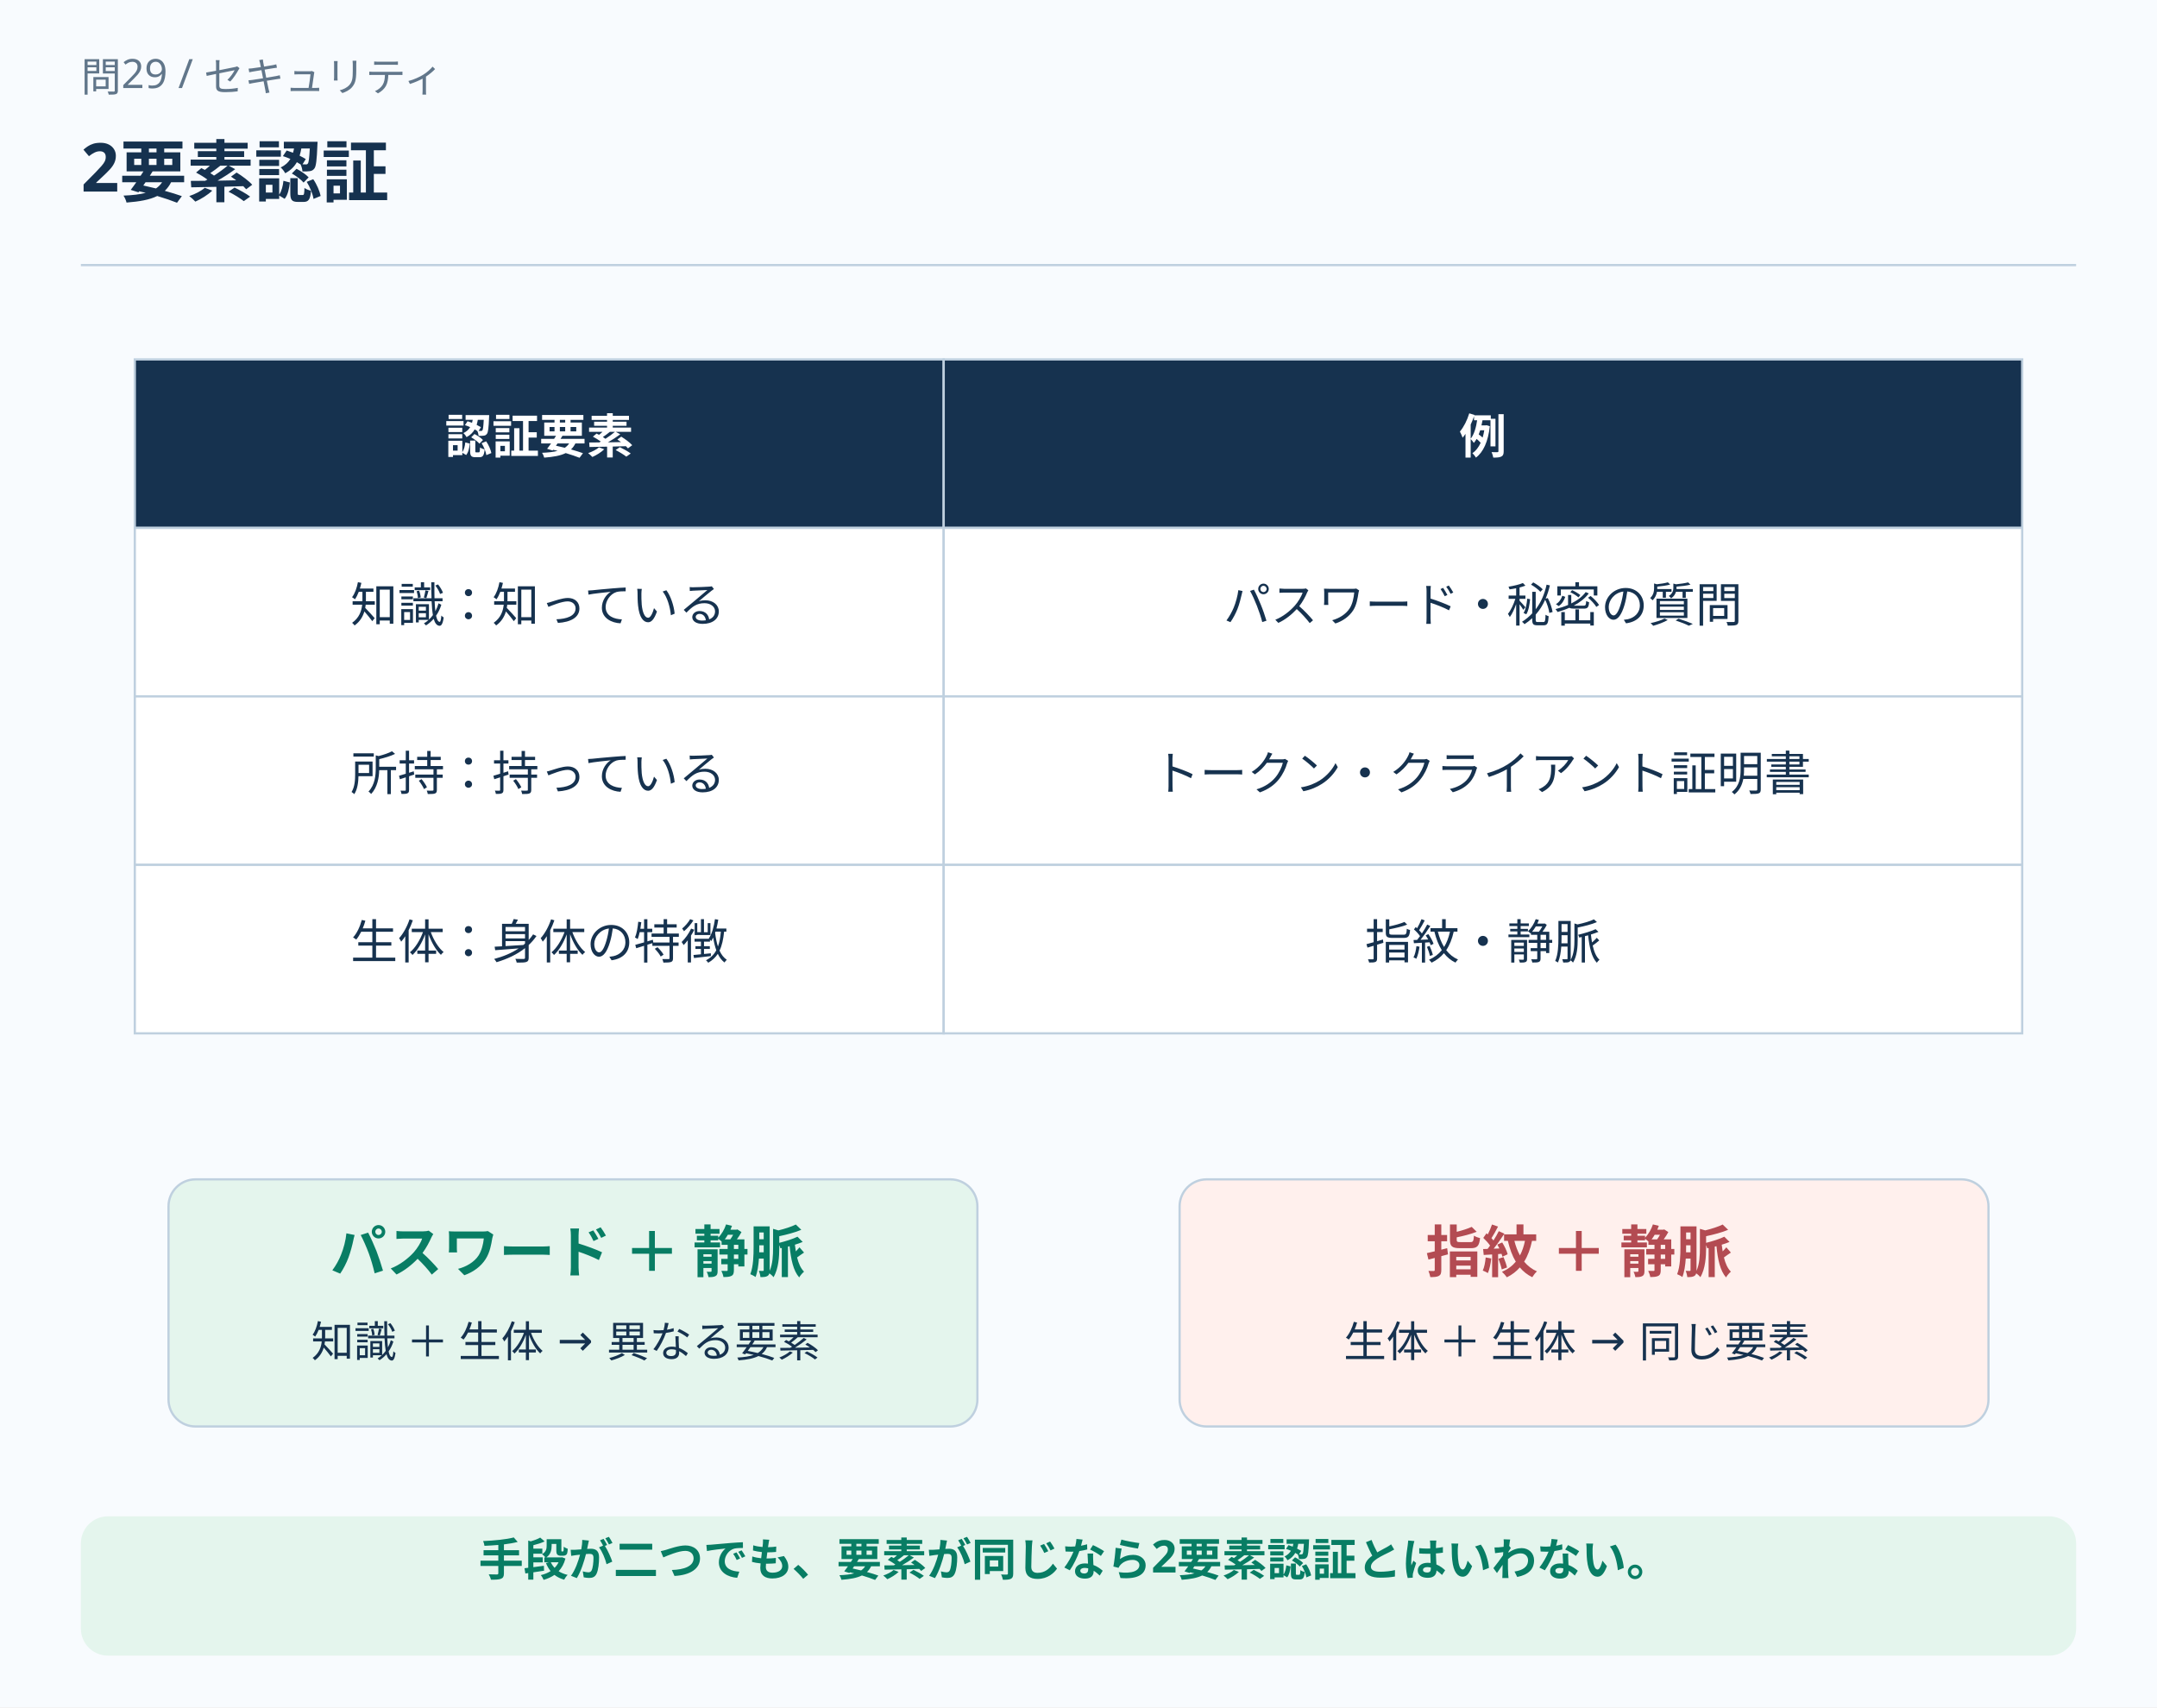
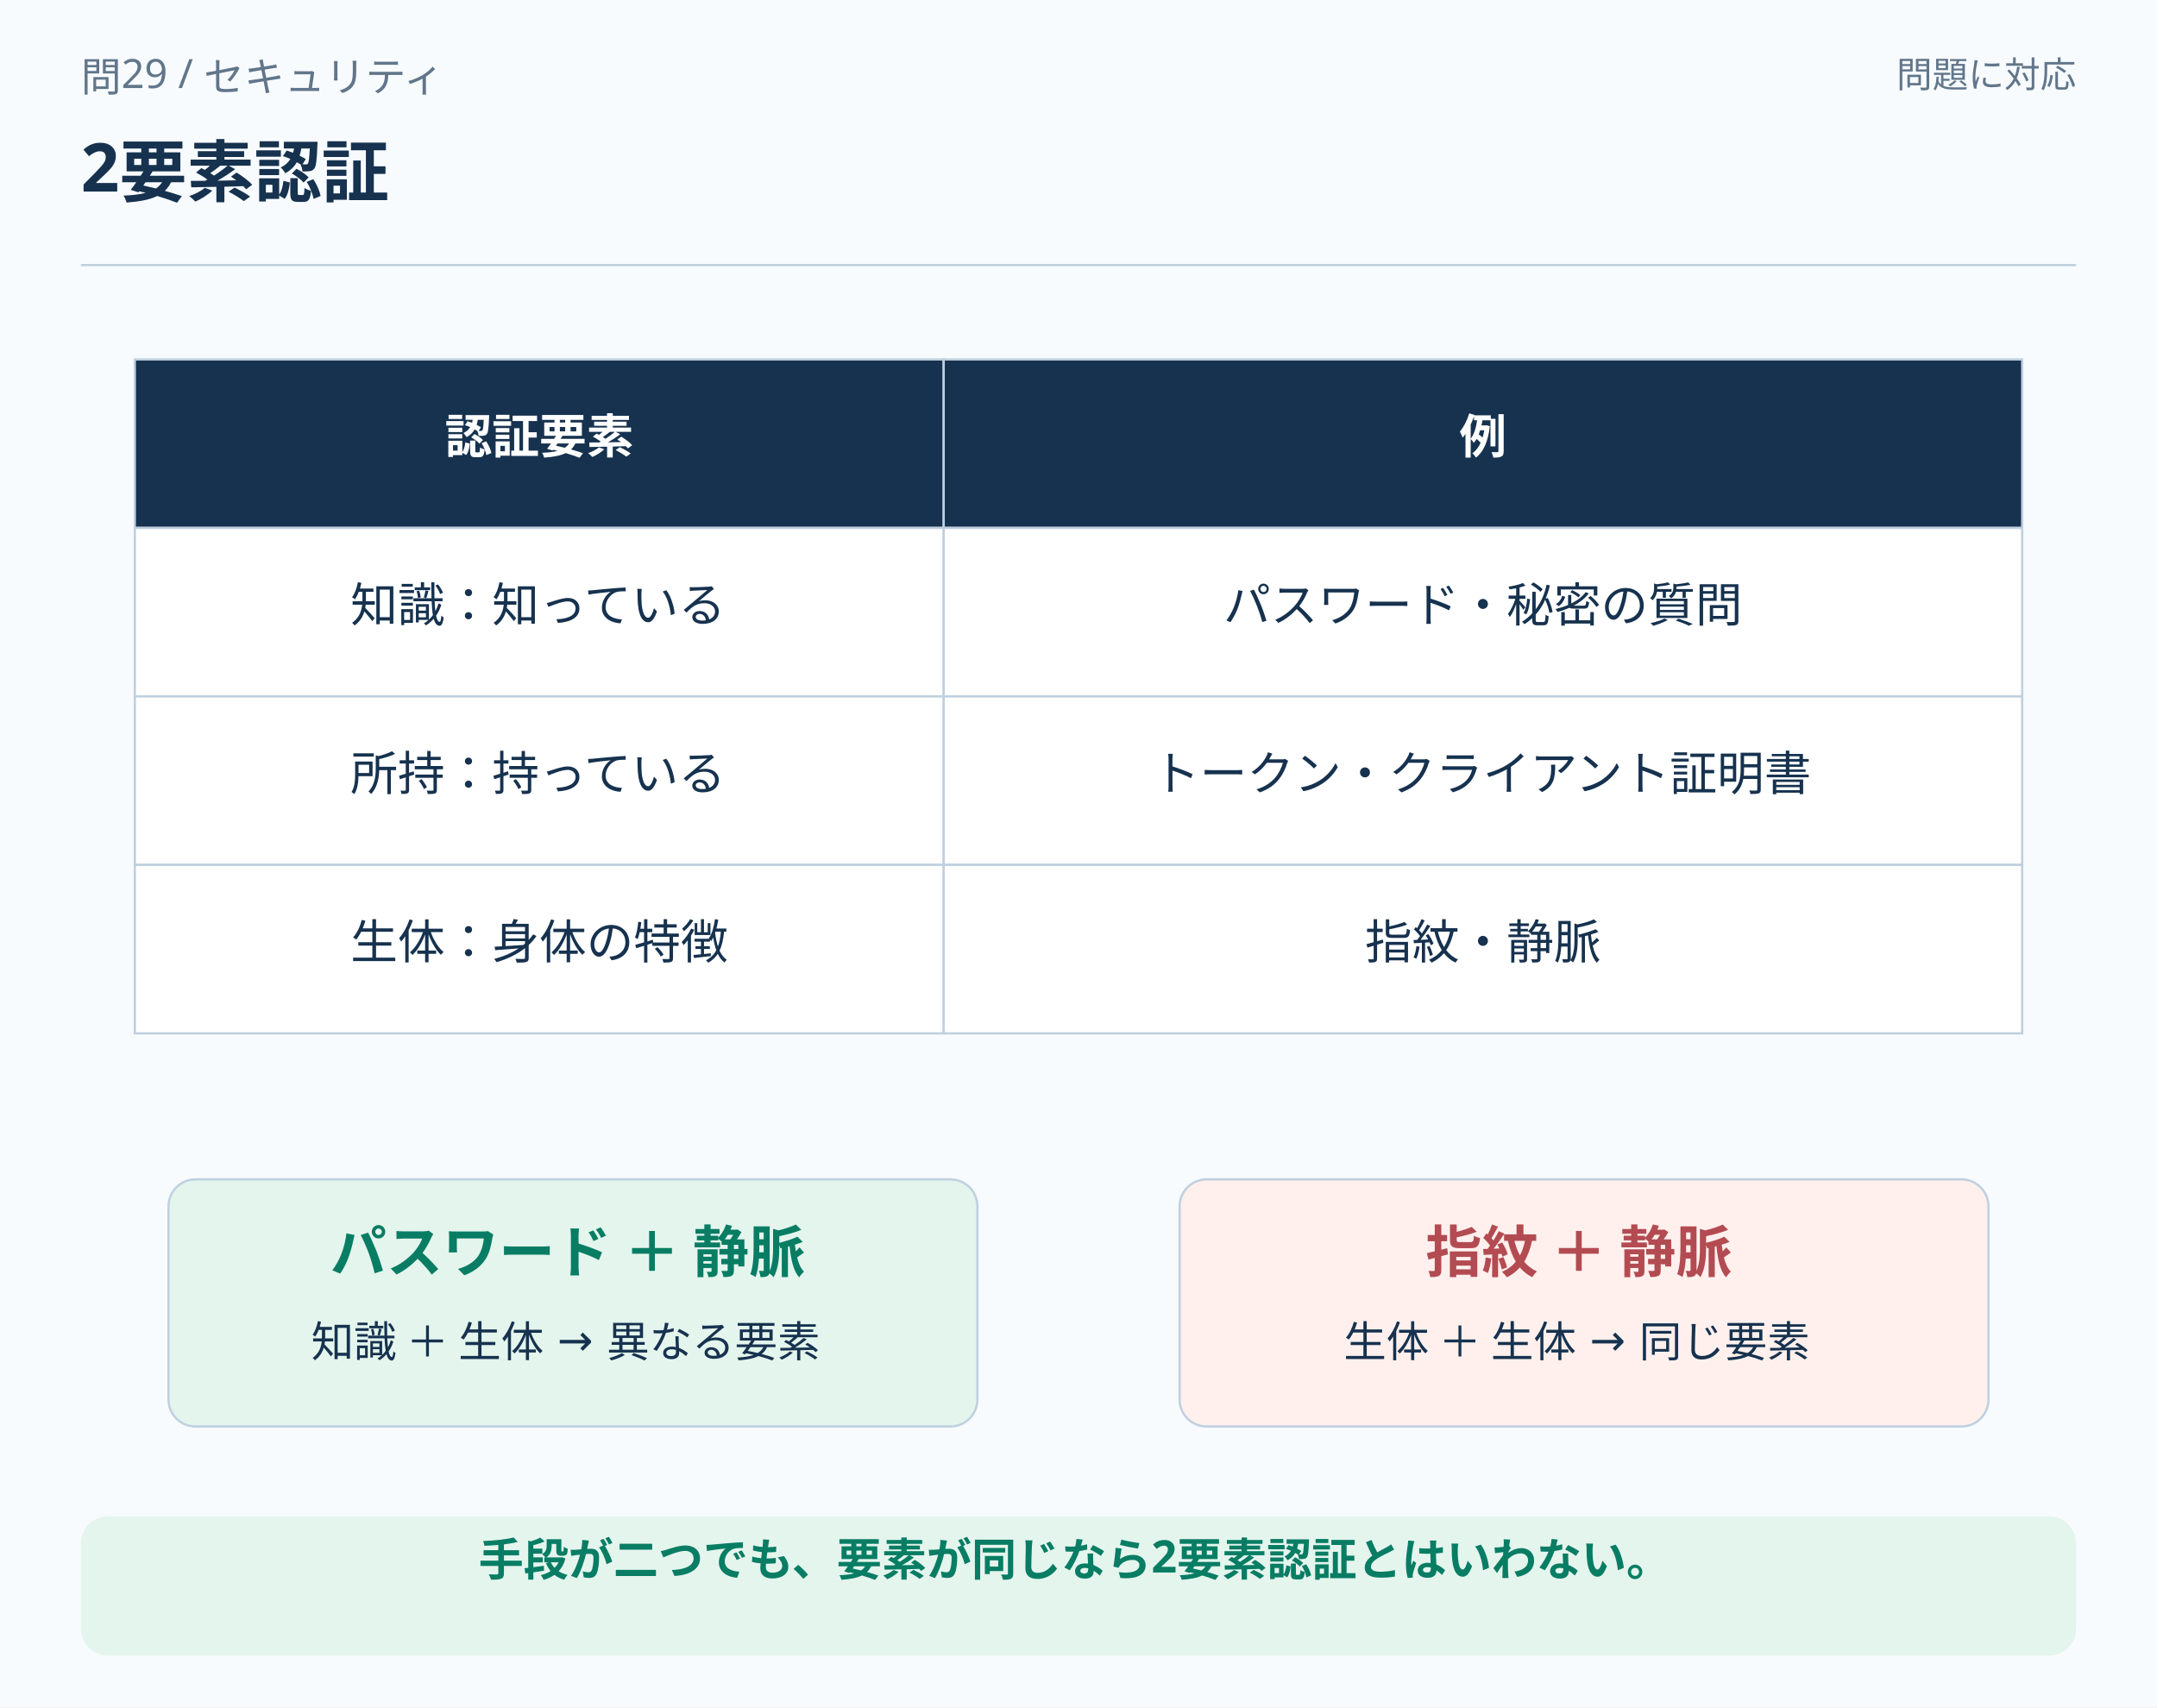
<svg xmlns="http://www.w3.org/2000/svg" viewBox="0 0 960 760" role="img" aria-labelledby="title29 desc29">
  <g font-family="Meiryo,Yu Gothic,sans-serif">
    <rect x="0" y="0" width="960" height="760" rx="0" fill="#f8fbfe" stroke="none" />
    <text x="36.00" y="25" font-size="18" fill="#61768a" font-weight="400" dominant-baseline="text-before-edge">問29  /  セキュリティ</text>
    <text x="36.00" y="62" font-size="30" fill="#16324f" font-weight="700" dominant-baseline="text-before-edge">2要素認証</text>
    <line x1="36" y1="118" x2="924" y2="118" stroke="#bfd0df" stroke-width="1" />
    <rect x="60" y="160" width="360" height="75" rx="0" fill="#16324f" stroke="#bfd0df" />
    <text x="198.00" y="183.5" font-size="21" fill="white" font-weight="700" dominant-baseline="text-before-edge">認証要素</text>
    <rect x="420" y="160" width="480" height="75" rx="0" fill="#16324f" stroke="#bfd0df" />
    <text x="649.50" y="183.5" font-size="21" fill="white" font-weight="700" dominant-baseline="text-before-edge">例</text>
    <rect x="60" y="235" width="360" height="75" rx="0" fill="white" stroke="#bfd0df" />
    <text x="156.00" y="258.5" font-size="21" fill="#16324f" font-weight="400" dominant-baseline="text-before-edge">知識：知っている</text>
    <rect x="420" y="235" width="480" height="75" rx="0" fill="white" stroke="#bfd0df" />
    <text x="544.50" y="258.5" font-size="21" fill="#16324f" font-weight="400" dominant-baseline="text-before-edge">パスワード・秘密の質問</text>
    <rect x="60" y="310" width="360" height="75" rx="0" fill="white" stroke="#bfd0df" />
    <text x="156.00" y="333.5" font-size="21" fill="#16324f" font-weight="400" dominant-baseline="text-before-edge">所持：持っている</text>
    <rect x="420" y="310" width="480" height="75" rx="0" fill="white" stroke="#bfd0df" />
    <text x="513.00" y="333.5" font-size="21" fill="#16324f" font-weight="400" dominant-baseline="text-before-edge">トークン・クライアント証明書</text>
    <rect x="60" y="385" width="360" height="75" rx="0" fill="white" stroke="#bfd0df" />
    <text x="156.00" y="408.5" font-size="21" fill="#16324f" font-weight="400" dominant-baseline="text-before-edge">生体：身体の特徴</text>
    <rect x="420" y="385" width="480" height="75" rx="0" fill="white" stroke="#bfd0df" />
    <text x="607.50" y="408.5" font-size="21" fill="#16324f" font-weight="400" dominant-baseline="text-before-edge">指紋・静脈</text>
    <rect x="75" y="525" width="360" height="110" rx="12" fill="#e4f5ed" stroke="#bfd0df" />
    <text x="147.00" y="544.5" font-size="25" fill="#087d64" font-weight="700" dominant-baseline="text-before-edge">パスワード ＋ 静脈</text>
    <text x="138.50" y="587.5" font-size="19" fill="#16324f" font-weight="400" dominant-baseline="text-before-edge">知識 ＋ 生体 → 異なる要素</text>
    <rect x="525" y="525" width="360" height="110" rx="12" fill="#fff0ed" stroke="#bfd0df" />
    <text x="634.50" y="544.5" font-size="25" fill="#b34b52" font-weight="700" dominant-baseline="text-before-edge">指紋 ＋ 静脈</text>
    <text x="598.00" y="587.5" font-size="19" fill="#16324f" font-weight="400" dominant-baseline="text-before-edge">生体 ＋ 生体 → 同じ要素</text>
    <rect x="36" y="675" width="888" height="62" rx="12" fill="#e4f5ed" stroke="none" />
    <text x="213.00" y="684" font-size="20" fill="#087d64" font-weight="700" dominant-baseline="text-before-edge">手段が二つでも、要素が同じなら2要素認証とはいわない。</text>
+     <text x="924" y="25" font-size="16" fill="#61768a" text-anchor="end" dominant-baseline="text-before-edge">問題に対応</text>
  </g>
</svg>
